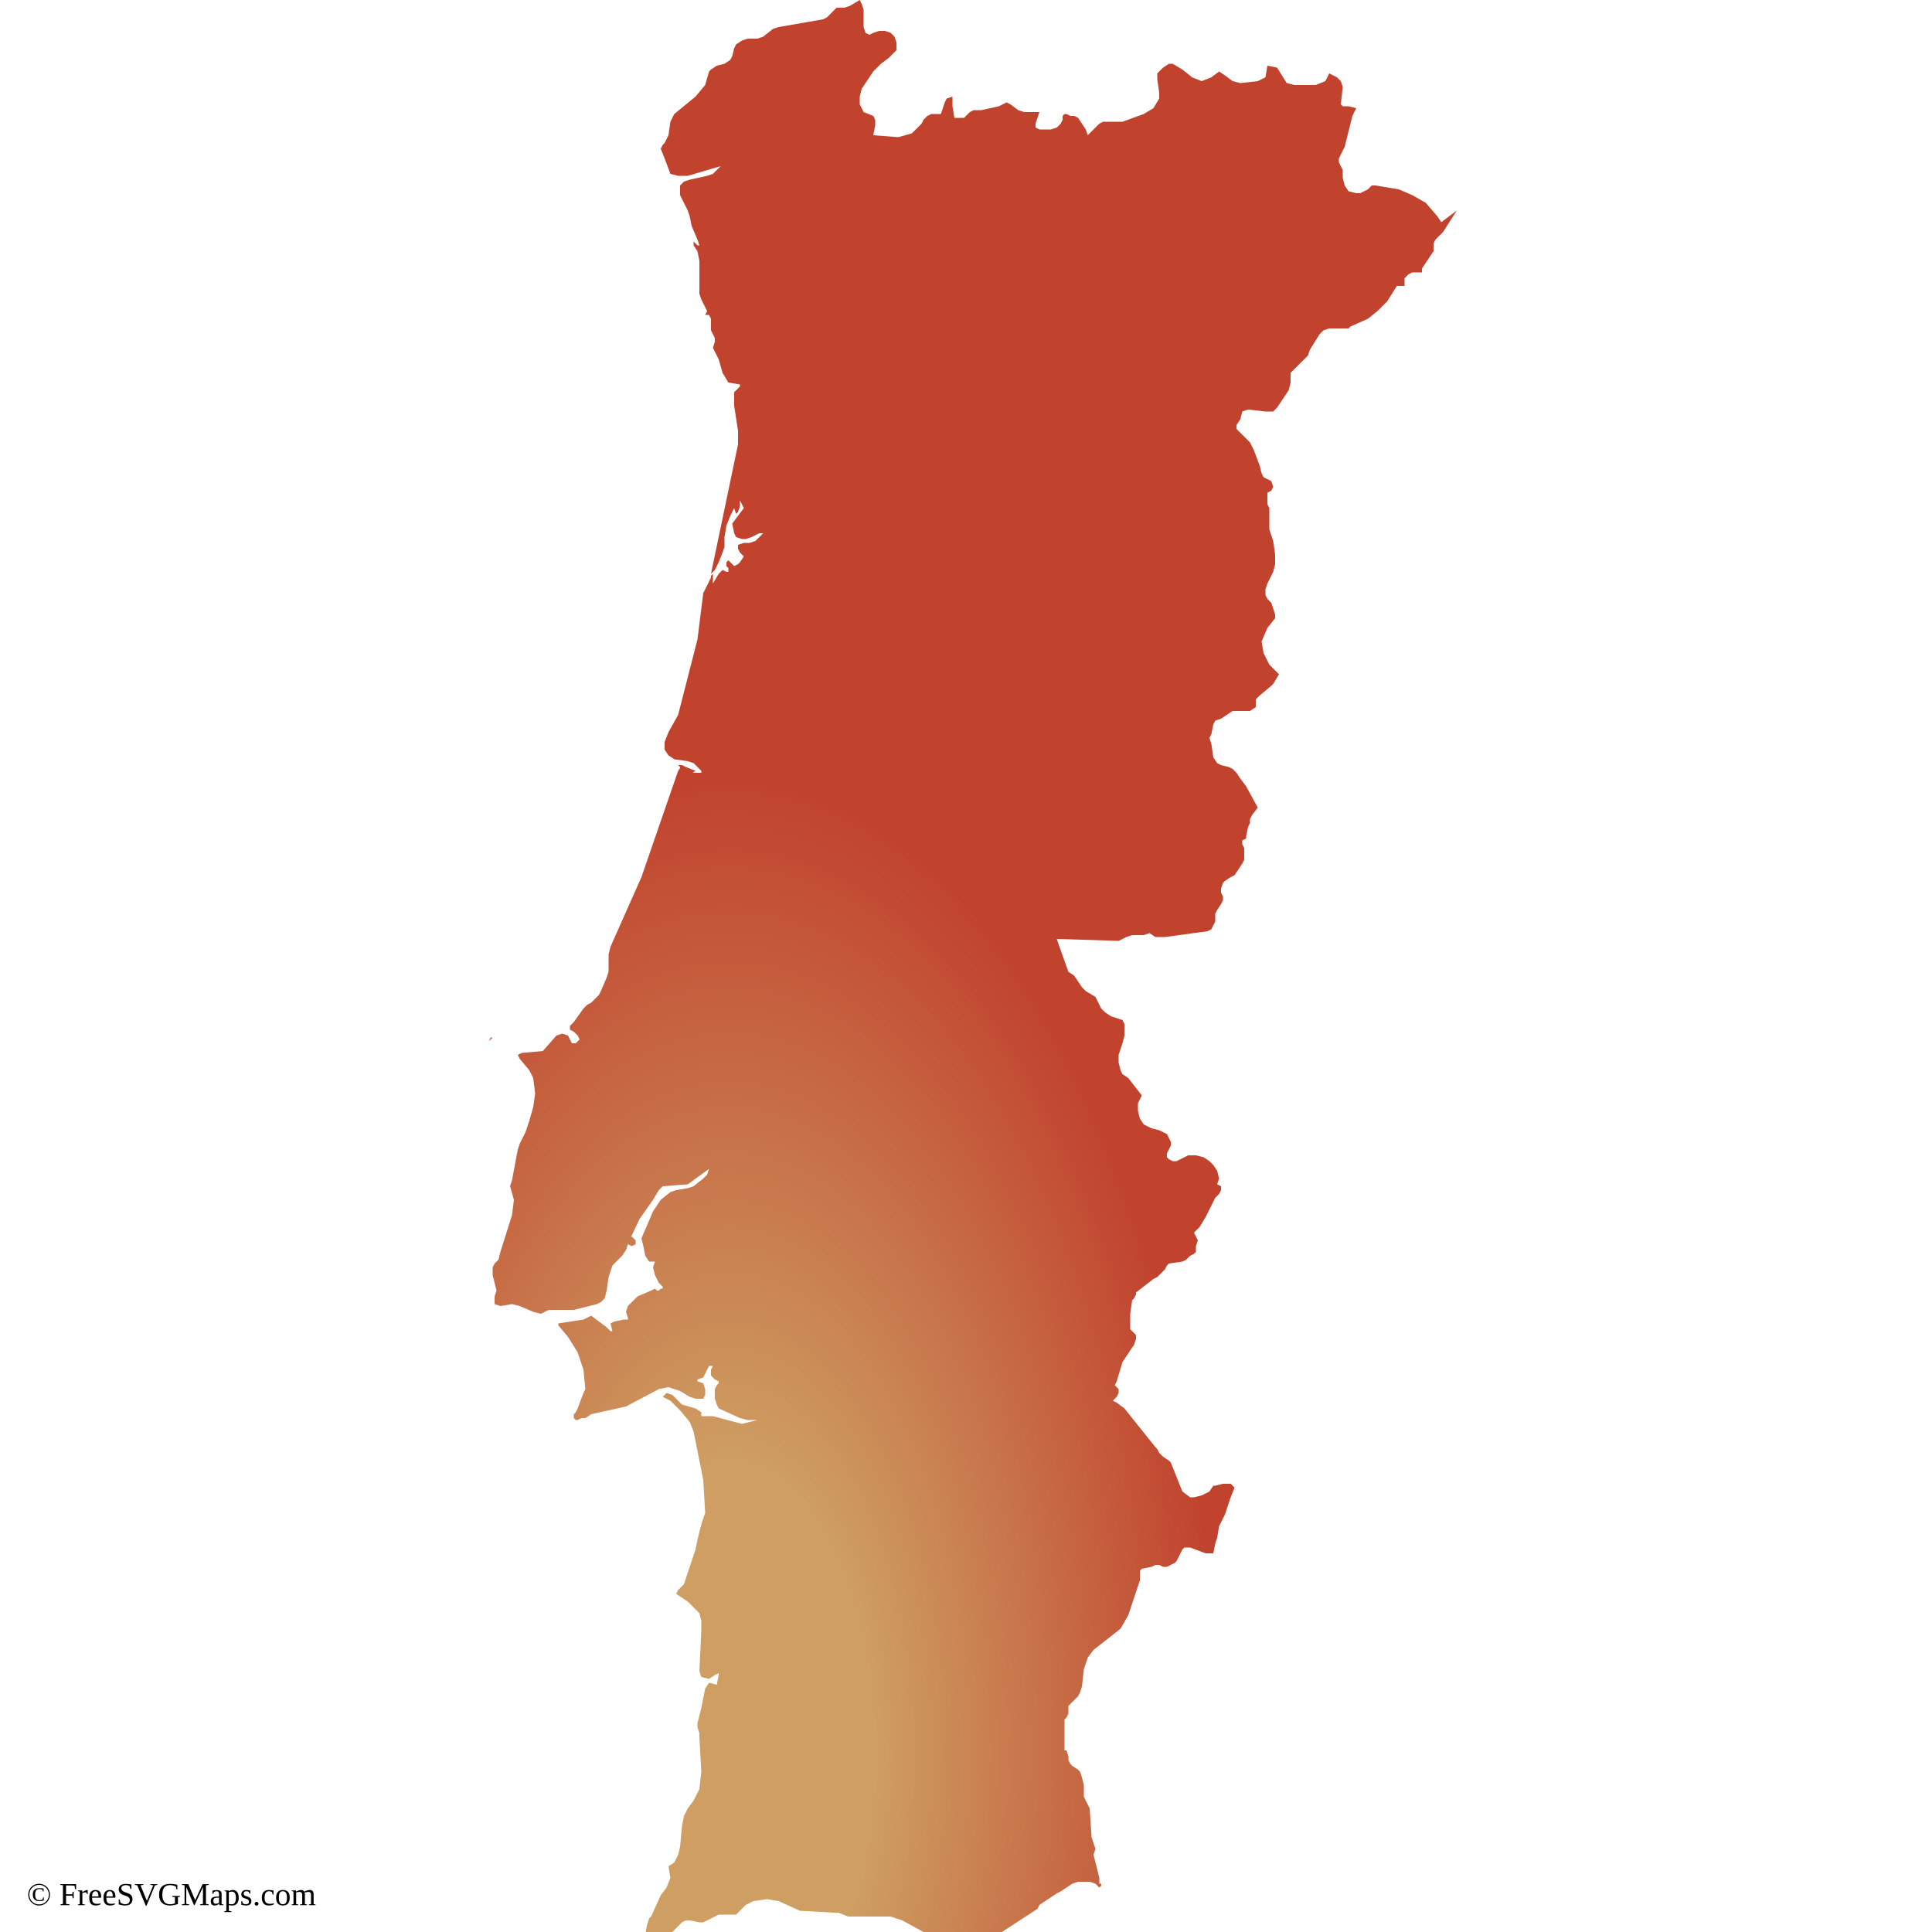
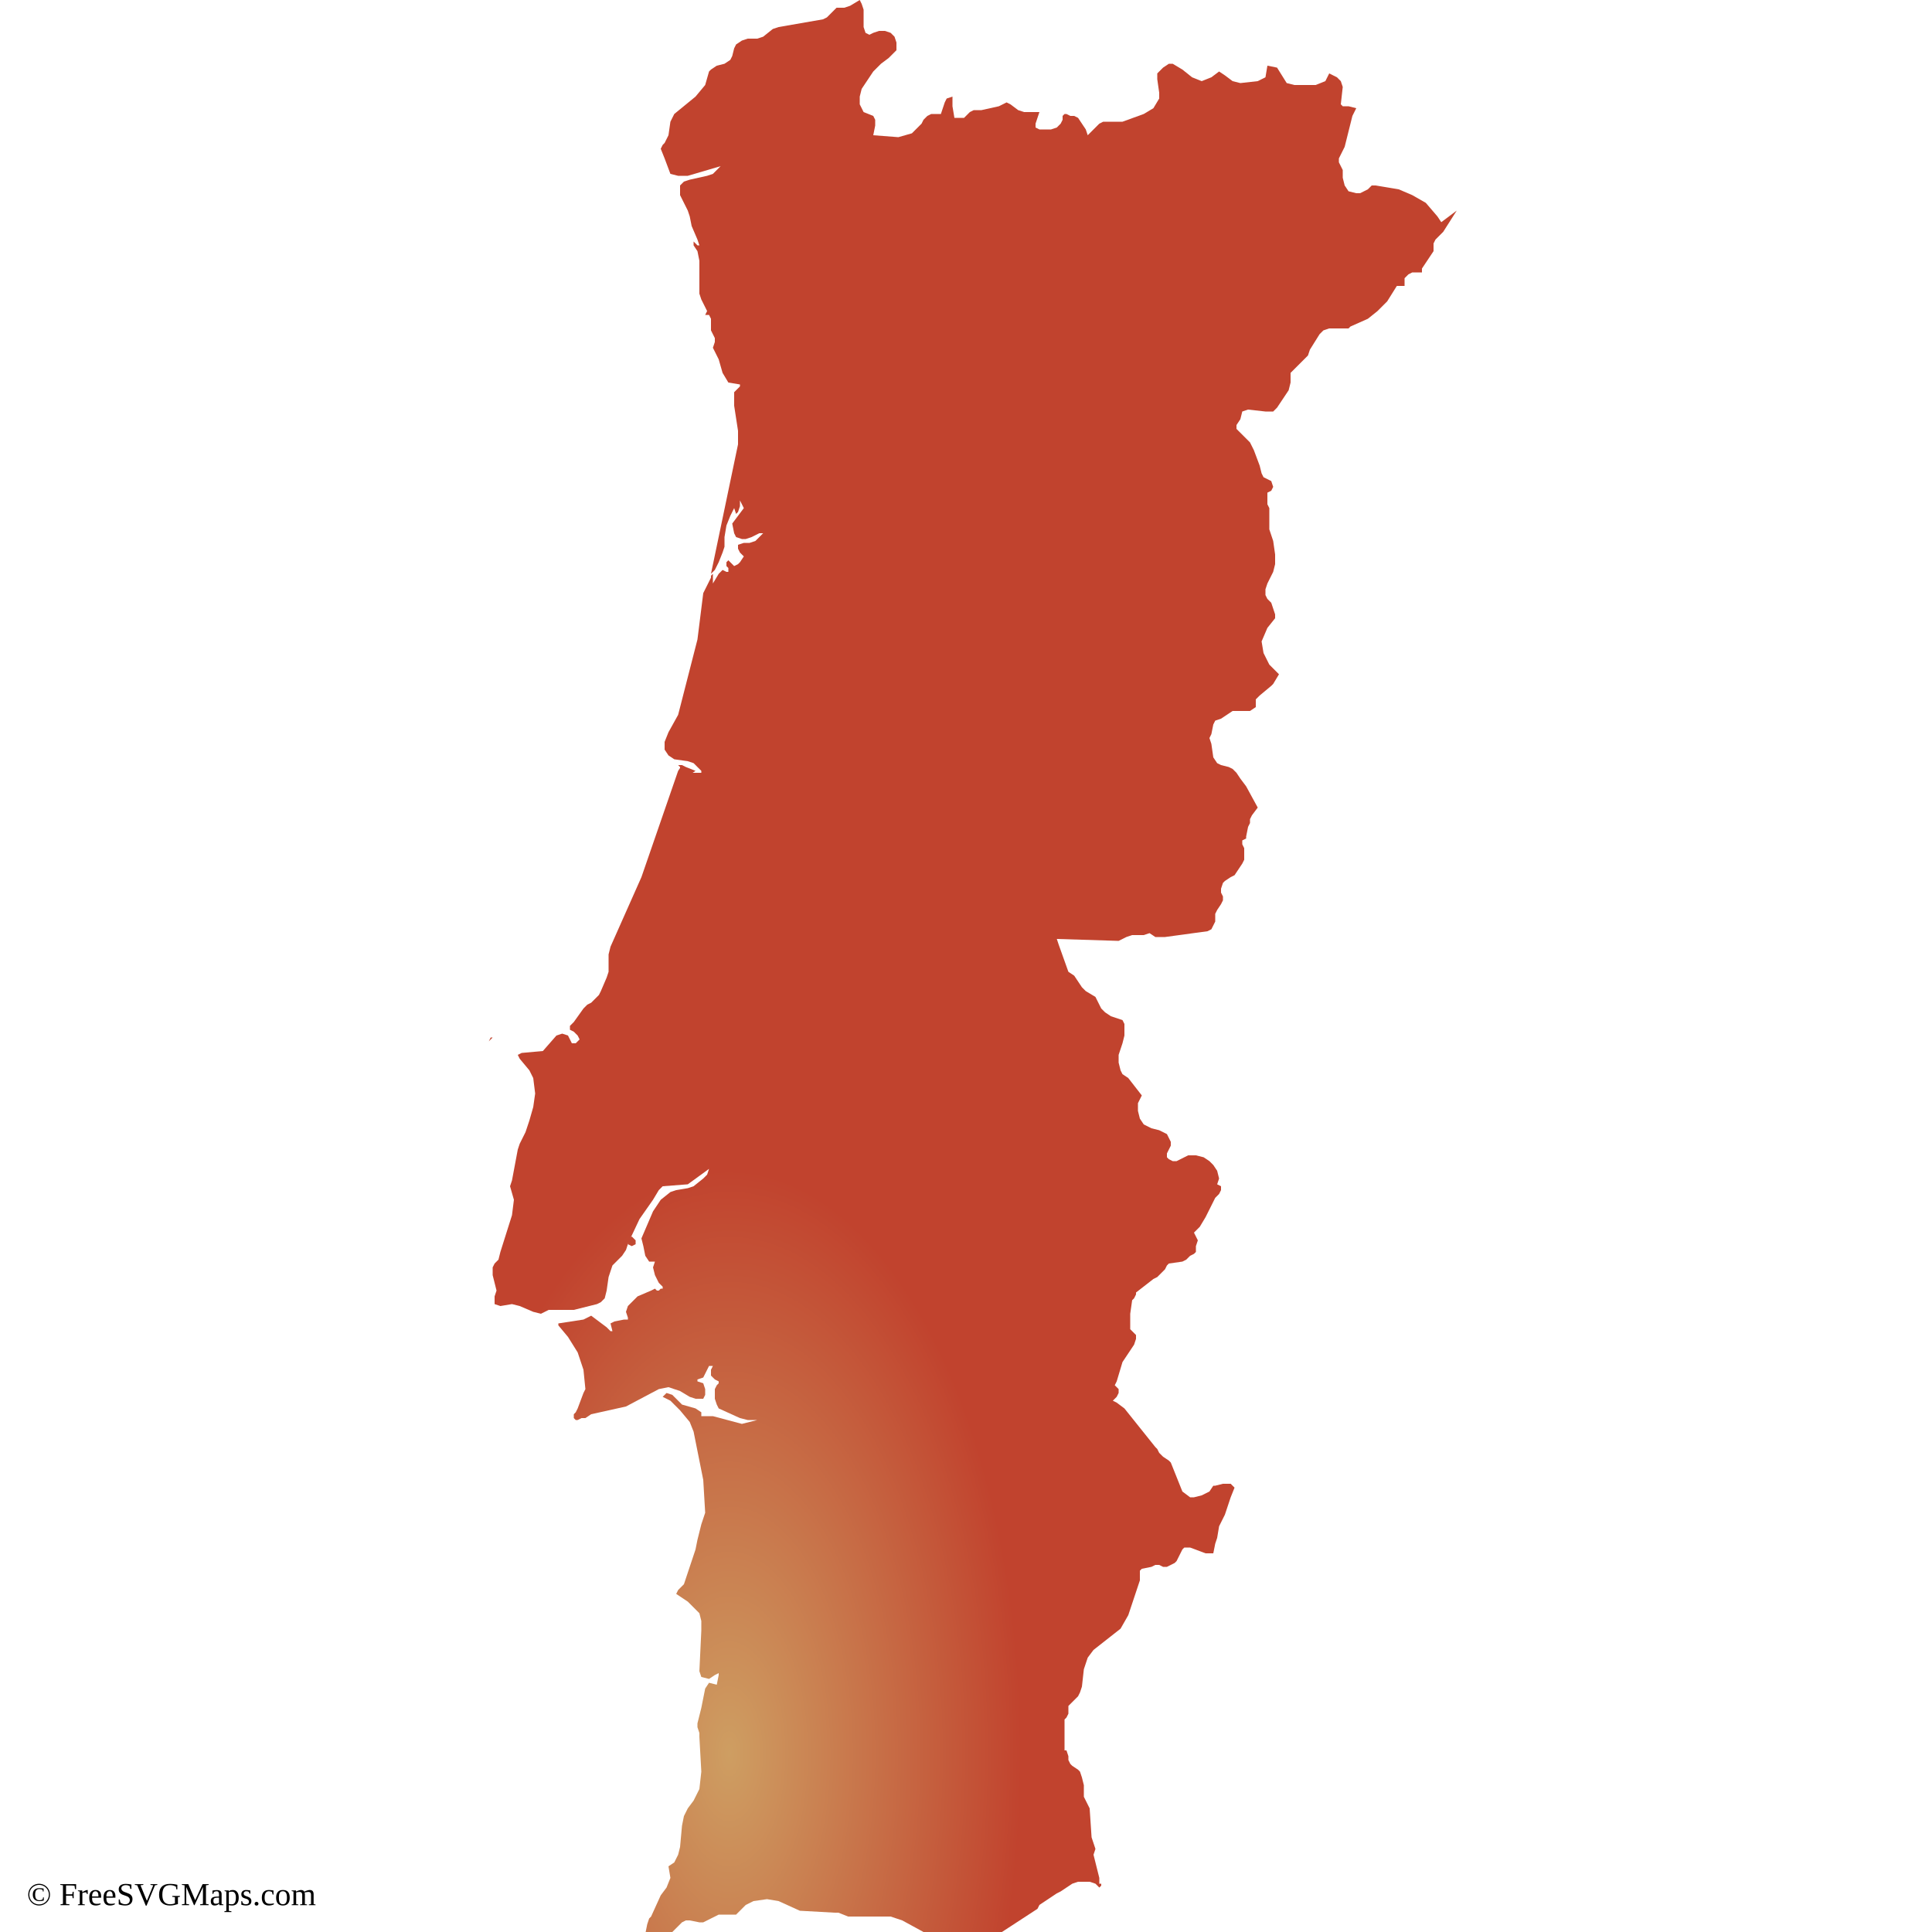
<svg xmlns="http://www.w3.org/2000/svg" id="mapSVG" version="1.1" x="0px" y="0px" style="overflow: hidden; enable-background:new -461 335 100 100;" xml:space="preserve" width="360" height="360" viewBox="0 0 360 360">
  <g id="viewport-20260925172545187" class="svg-pan-zoom_viewport" transform="matrix(3.6,0,0,3.6,1659.6,-1206)" style="transform: matrix(3.6, 0, 0, 3.6, 1659.6, -1206);">
    <g id="mapGroup">
      <path id="mapPath" d="M-411.8,435L-411.8,435l0.1-0.1l-0.1-0.1V435z M-411.5,434.6L-411.5,434.6L-411.5,434.6L-411.5,434.6L-411.5,434.6l-0.1-0.1  h-0.1l0,0.1l0.1,0l0.1,0.1l0.2-0.1L-411.5,434.6L-411.5,434.6z M-386.4,346.5l-0.2-0.3l-0.6-0.7l-0.7-0.4l-0.7-0.3l-1.2-0.2h-0.2  l-0.1,0.1l-0.1,0.1l-0.2,0.1l-0.2,0.1l-0.2,0l-0.4-0.1l-0.2-0.3l-0.1-0.4l0-0.4l-0.1-0.2l-0.1-0.2l0-0.2l0.1-0.2l0.1-0.2l0.1-0.2  l0.4-1.6l0.2-0.4l-0.4-0.1l-0.3,0l-0.1-0.1l0.1-0.9l-0.1-0.3l-0.2-0.2l-0.4-0.2l-0.2,0.4l-0.5,0.2l-1.1,0l-0.4-0.1l-0.5-0.8  l-0.5-0.1l-0.1,0.6l-0.4,0.2l-0.9,0.1l-0.4-0.1l-0.4-0.3l-0.3-0.2l-0.4,0.3l-0.5,0.2l-0.5-0.2l-0.5-0.4l-0.5-0.3l-0.2,0l-0.3,0.2  l-0.2,0.2l-0.1,0.1l0,0.3l0.1,0.7l0,0.3l-0.3,0.5l-0.5,0.3l-1.1,0.4l-0.3,0l-0.5,0l-0.2,0l-0.2,0.1l-0.4,0.4l-0.2,0.2l-0.1-0.3  l-0.2-0.3l-0.2-0.3l-0.2-0.1l-0.2,0l-0.2-0.1h-0.1l-0.1,0.1l0,0.1l0,0.1l-0.1,0.2l-0.2,0.2l-0.3,0.1l-0.3,0l-0.3,0l-0.2-0.1l0-0.2  l0.2-0.6l-0.8,0l-0.3-0.1l-0.4-0.3l-0.2-0.1l-0.4,0.2l-0.9,0.2l-0.4,0l-0.2,0.1l-0.1,0.1l-0.1,0.1l-0.1,0.1h-0.5l-0.1-0.6l0-0.5  l-0.3,0.1l-0.1,0.2l-0.1,0.3l-0.1,0.3h-0.3l-0.2,0l-0.2,0.1l-0.2,0.2l-0.1,0.2l-0.5,0.5l-0.7,0.2l-1.3-0.1l0.1-0.5l0-0.3l-0.1-0.2  l-0.5-0.2l-0.2-0.4l0-0.4l0.1-0.4l0.6-0.9l0.4-0.4l0.4-0.3l0.2-0.2l0.2-0.2l0-0.4l-0.1-0.3l-0.2-0.2l-0.3-0.1l-0.3,0l-0.3,0.1  l-0.2,0.1l-0.2-0.1l-0.1-0.3l0-0.9l-0.1-0.3l-0.1-0.2l-0.5,0.3l-0.3,0.1l-0.3,0l-0.1,0l-0.1,0.1l-0.4,0.4l-0.2,0.1l-2.3,0.4  l-0.3,0.1l-0.5,0.4l-0.3,0.1l-0.5,0l-0.3,0.1l-0.3,0.2l-0.1,0.2l-0.1,0.4l-0.1,0.2l-0.3,0.2l-0.4,0.1l-0.3,0.2l-0.1,0.1l-0.2,0.7  l-0.5,0.6l-1.1,0.9l-0.1,0.2l-0.1,0.2l-0.1,0.7l-0.1,0.2l-0.1,0.2l-0.1,0.1l-0.1,0.2l0.2,0.5l0.3,0.8l0.4,0.1l0.2,0l0.3,0l1.7-0.5  l-0.2,0.2l-0.2,0.2l-0.3,0.1l-0.9,0.2l-0.3,0.1l-0.2,0.2l0,0.5l0.2,0.4l0.2,0.4l0.1,0.3l0.1,0.5l0.3,0.7l0.1,0.3h-0.1l-0.1-0.1l0,0  l0,0l-0.1-0.1v0.2l0.2,0.3l0.1,0.5l0,1.5l0,0.2l0.1,0.3l0.2,0.4l0.1,0.2l-0.1,0.2l0.2,0l0.1,0.2v0.6l0.1,0.2l0.1,0.2l0,0.2l-0.1,0.3  l0.3,0.6l0.2,0.7l0.3,0.5l0.6,0.1v0.1l-0.3,0.3l0,0.7l0.2,1.3v0.7l-1.4,6.7l0.2-0.2l0.2-0.4l0.2-0.5l0.1-0.3l0-0.5l0.1-0.6l0.2-0.5  l0.2-0.4l0.1,0.3l0.1-0.1l0.1-0.3l0-0.3l0.2,0.4l-0.6,0.8l0.1,0.5l0.1,0.2l0.3,0.1h0.1l0.1,0l0.3-0.1l0.4-0.2l0.2,0l-0.2,0.2  l-0.2,0.2l-0.3,0.1l-0.3,0l-0.3,0.1l0,0.2l0.1,0.2l0.2,0.2l-0.2,0.3l-0.1,0.1l-0.2,0.1l-0.1-0.1l-0.1-0.1l-0.1-0.1l-0.1,0.1l0,0.1  l0,0.1l0.1,0.1l0,0.1v0.1h-0.1l-0.2-0.1l-0.2,0.2l-0.3,0.5v-0.5l-0.1,0.1l0,0.1l-0.4,0.8l-0.1,0.8l-0.2,1.6l-1,3.9l-0.5,0.9  l-0.2,0.5l0,0.4l0.2,0.3l0.3,0.2l0.7,0.1l0.3,0.1l0.2,0.2l0.2,0.2v0.1l-0.6,0l-0.2-0.1l-0.2-0.3l-0.2,0.3l-1.9,5.5l-1.6,3.6  l-0.1,0.4l0,0.4l0,0.3l0,0.2l-0.1,0.3l-0.3,0.7l-0.1,0.2l-0.2,0.2l-0.2,0.2l-0.2,0.1l-0.2,0.2l-0.5,0.7l-0.2,0.2v0.2l0.2,0.1  l0.2,0.2l0.1,0.2l-0.2,0.2l-0.2,0l-0.1-0.2l-0.1-0.2l-0.3-0.1l-0.3,0.1l-0.7,0.8l-1.1,0.1l-0.2,0.1l0.1,0.2l0.5,0.6l0.2,0.4l0.1,0.8  l-0.1,0.7l-0.2,0.7l-0.2,0.6l-0.3,0.6l-0.1,0.3l-0.3,1.6l-0.1,0.3l0.2,0.7l-0.1,0.8l-0.6,1.9l-0.1,0.4l-0.2,0.2l-0.1,0.2v0.4  l0.2,0.8l-0.1,0.3v0.4l0.3,0.1l0.6-0.1l0.4,0.1l0.7,0.3l0.4,0.1l0.4-0.2l0.2,0l1.1,0l1.2-0.3l0.2-0.1l0.2-0.2l0.1-0.4l0.1-0.7  l0.1-0.3l0.1-0.3l0.2-0.2l0.4-0.5l0.8-1.7l0.7-1l0.3-0.5l0.2-0.2l1.3-0.1l1.1-0.8l-0.1,0.3l-0.2,0.2l-0.5,0.4l-0.3,0.1l-0.6,0.1  l-0.3,0.1l-0.5,0.4l-0.4,0.6l-0.6,1.4l0.1,0.4l0.1,0.5l0.2,0.3l0.3,0l-0.1,0.3l0.1,0.4l0.2,0.4l0.2,0.2v0.1l-0.1,0l-0.1,0.1l-0.1,0  l-0.1-0.1l-0.2,0.1l-0.7,0.3l-0.3,0.3l-0.2,0.2l-0.1,0.3l0.1,0.3v0.1l-0.2,0l-0.5,0.1l-0.2,0.1l0.1,0.4h-0.1l-0.2-0.2l-0.8-0.6  l-0.4,0.2l-1.3,0.2v0.1l0.5,0.6l0.5,0.8l0.3,0.9l0.1,1l-0.1,0.2l-0.3,0.8l-0.1,0.2l-0.1,0.1l0,0.1v0.1l0.1,0.1h0.1l0.2-0.1l0.1,0  l0.1,0l0.3-0.2l1.8-0.4l1.7-0.9l0.5-0.1l0.6,0.2l0.5,0.3l0.3,0.1l0.4,0l0.1-0.2v-0.3l-0.1-0.3l-0.3-0.1v-0.1l0.3-0.1l0.3-0.6l0.2,0  l-0.1,0.2l0,0.3l0.2,0.2l0.2,0.1v0.1l-0.1,0.1l-0.1,0.2l0,0.2l0,0.3l0.1,0.3l0.1,0.2l1.1,0.5l0.4,0.1l0.5,0l-0.8,0.2l-1.5-0.4  l-0.6,0l0-0.2l-0.3-0.2l-0.7-0.2l-0.5-0.5l-0.3-0.1l-0.2,0.2l0.4,0.2l0.5,0.5l0.5,0.6l0.2,0.5l0.5,2.5l0.1,1.7l-0.1,0.3l-0.1,0.3  l-0.2,0.8l-0.1,0.5l-0.6,1.8l-0.1,0.1l-0.1,0.1l-0.1,0.1l-0.1,0.2l0.6,0.4l0.3,0.3l0.3,0.3l0.1,0.4l0,0.5l-0.1,2.1l0.1,0.3l0.4,0.1  l0.3-0.2l0.2-0.1v0.1l-0.1,0.5l-0.4-0.1l-0.2,0.3l-0.1,0.5l-0.1,0.5l-0.2,0.8l0,0.2l0.1,0.3l0,0.2l0.1,1.8l-0.1,0.9l-0.3,0.6  l-0.3,0.4l-0.2,0.4l-0.1,0.5l-0.1,1.1l-0.1,0.4l-0.2,0.4l-0.3,0.2l0.1,0.6l-0.2,0.5l-0.3,0.4l-0.5,1.1l-0.1,0.1l-0.1,0.3l-0.1,0.5  l0.2-0.1l0.2,0.1l0.2,0.2l0.2,0.1l0.2-0.1l0.3-0.2l0.1-0.1l0.1-0.1l0.4-0.4l0.2-0.1l0.2,0l0.5,0.1l0.2,0l0.2-0.1l0.4-0.2l0.2-0.1  h0.9l0.5-0.5l0.2-0.1l0.2-0.1l0.7-0.1l0.6,0.1l1.1,0.5l1.8,0.1l0.2,0l0.5,0.2h2.2l0.6,0.2l1.1,0.6l0.5,0.4l0.3,0.5l0-0.2l-0.1-0.1  l-0.1-0.2l0.1,0.1l0.2,0.1l0.2,0l0.1-0.2l0.3,0.1l0.9,0l0.3,0.1l0.2,0.1h0.2l0.5-0.4l2.3-1.5l0.1-0.2l0.9-0.6l0.2-0.1l0.6-0.4  l0.3-0.1l0.3,0l0.3,0l0.3,0.1l0.2,0.2l0.1-0.1v-0.1l-0.1,0l0-0.1l0-0.1l0-0.1l-0.2-0.8l-0.1-0.4l0.1-0.3l-0.2-0.6l-0.1-1.5l-0.3-0.6  l0-0.2l0-0.4l-0.1-0.4l-0.1-0.3l-0.1-0.1l-0.3-0.2l-0.1-0.1l-0.1-0.2l0-0.1l0-0.1l-0.1-0.3h-0.1l0,0V424l0.1-0.1l0.1-0.2l0-0.1  l0-0.1l0-0.1l0-0.1l0.1-0.1l0.4-0.4l0.1-0.2l0.1-0.3l0.1-0.9l0.2-0.6l0.3-0.4l1.4-1.1l0.4-0.7l0.2-0.6l0.3-0.9l0.1-0.3v-0.2l0-0.2  v-0.1l0.1-0.1l0.5-0.1l0.2-0.1l0.2,0l0.2,0.1l0.2,0l0.2-0.1l0.2-0.1l0.1-0.1l0.1-0.2l0.2-0.4l0.1-0.1l0.3,0l0.8,0.3l0.4,0l0.1-0.5  l0.1-0.3l0.1-0.6l0.3-0.6l0.2-0.6l0.1-0.3l0.2-0.5l-0.2-0.2l-0.4,0l-0.4,0.1h0l-0.1,0l-0.2,0.3l-0.4,0.2l-0.4,0.1h-0.2l-0.4-0.3  l-0.6-1.5l-0.1-0.1l-0.3-0.2l-0.1-0.1l-0.1-0.1l-0.1-0.2l-0.1-0.1l-1.6-2l-0.4-0.3l-0.2-0.1l0.2-0.2l0.1-0.2l0-0.2l-0.2-0.2l0.1-0.2  l0.3-1l0.6-0.9l0.1-0.3l0-0.2l-0.1-0.1l-0.1-0.1l-0.1-0.1l0-0.2v-0.2l0-0.4l0.1-0.7l0.1-0.1l0.1-0.2l0-0.1l0.9-0.7l0.2-0.1l0.2-0.2  l0.2-0.2l0.1-0.2l0.1-0.1l0.7-0.1l0.2-0.1l0.2-0.2l0.2-0.1l0.1-0.1l0-0.3l0.1-0.3l-0.2-0.4l0.3-0.3l0.3-0.5l0.5-1l0.2-0.2l0.1-0.2  l0-0.2l-0.2-0.1l0.1-0.3l-0.1-0.4l-0.2-0.3l-0.2-0.2l-0.3-0.2l-0.4-0.1l-0.4,0l-0.4,0.2l-0.2,0.1l-0.2,0l-0.2-0.1l-0.1-0.1l0-0.2  l0.2-0.4l0-0.2l-0.2-0.4l-0.4-0.2l-0.4-0.1l-0.4-0.2l-0.2-0.3l-0.1-0.4l0-0.4l0.2-0.4l-0.7-0.9l-0.3-0.2l-0.1-0.2l-0.1-0.4v-0.4  l0.1-0.3l0.1-0.3l0.1-0.4V388l-0.1-0.2l-0.6-0.2l-0.3-0.2l-0.2-0.2l-0.2-0.4l-0.1-0.2l-0.5-0.3l-0.2-0.2l-0.4-0.6l-0.3-0.2l-0.5-1.4  l-0.1-0.3l3.2,0.1l0.2-0.1l0.2-0.1l0.3-0.1l0.6,0l0.3-0.1l0.3,0.2l0.5,0l2.2-0.3l0.2-0.1l0.2-0.4l0-0.1l0-0.1v-0.2l0.1-0.2l0.2-0.3  l0.1-0.2l0-0.2l-0.1-0.2l0-0.2l0.1-0.3l0.1-0.1l0.3-0.2l0.2-0.1l0.4-0.6l0.1-0.2l0-0.3l0-0.2v-0.1l-0.1-0.2v-0.1l0-0.1l0.2-0.1  l0-0.1l0.1-0.5l0.1-0.2l0-0.2l0.1-0.2l0.3-0.4l-0.6-1.1l-0.3-0.4l-0.2-0.3l-0.2-0.2l-0.2-0.1l-0.4-0.1l-0.2-0.1l-0.2-0.3l-0.1-0.7  l-0.1-0.3l0.1-0.2l0.1-0.5l0.1-0.2l0.3-0.1l0.6-0.4l0.3,0l0.3,0l0.3,0l0.3-0.2l0-0.1l0-0.3l0.1-0.1l0.1-0.1l0.6-0.5l0.1-0.1l0.3-0.5  l-0.5-0.5l-0.3-0.6l-0.1-0.6l0.3-0.7l0.4-0.5l0-0.2l-0.1-0.3l-0.1-0.3l-0.2-0.2l-0.1-0.2l0-0.3l0.1-0.3l0.3-0.6l0.1-0.4v-0.2l0-0.3  l-0.1-0.7l-0.2-0.6l0-0.3v-0.4l0-0.2l0-0.1l0-0.1l-0.1-0.2l0-0.1l0-0.5l0.2-0.1l0.1-0.2l-0.1-0.3l-0.2-0.1l-0.2-0.1l-0.1-0.2  l-0.1-0.4l-0.3-0.8l-0.2-0.4l-0.5-0.5l-0.2-0.2l0-0.2l0.2-0.3l0.1-0.4l0.3-0.1l0.9,0.1l0.4,0l0.2-0.2l0.6-0.9l0.1-0.4l0-0.5l0.1-0.1  l0.2-0.2l0.5-0.5l0.1-0.1l0.1-0.3l0.5-0.8l0.2-0.2l0.3-0.1l1,0l0.1-0.1l0.9-0.4l0.5-0.4l0.5-0.5l0.5-0.8l0.1,0l0.2,0l0.1,0l0-0.1  l0-0.2v-0.1h0l0.2-0.2l0.2-0.1l0.5,0v-0.2l0.6-0.9v-0.1l0-0.1l0-0.2l0.1-0.2l0.4-0.4l0.7-1.1L-386.4,346.5z M-435.7,388.9l0.2-0.2  l-0.1,0L-435.7,388.9z M-425.5,375.1h0.2l0.3-0.2l-0.5-0.2l-0.2-0.1l-0.1,0l-0.1,0l0.1,0.1l0,0.1L-425.5,375.1z M-428.3,399.5  l0.2-0.1l0-0.2l-0.1-0.1l-0.1-0.1l-0.1,0.1l-0.1,0.3L-428.3,399.5z M-428.5,398.6l0,0.3l0.1-0.1l0.1-0.4l-0.1-0.1L-428.5,398.6z   M-428.6,399.7l0.1-0.3l0-0.1l-0.1,0.1l0,0l-0.1,0.1l-0.2,0.2l-0.2,0.3l-0.1,0.3l0.1,0l0.3-0.3L-428.6,399.7z M-425.7,406.6l-0.1,0  l0,0.1v0.1l0.1,0.1V406.6L-425.7,406.6z" fill="url(#grad1)" />
    </g>
  </g>
  <text id="svgAttribution" x="5" y="355" font-size="6px" fill="#000000" text-anchor="start" dominant-baseline="baseline">© FreeSVGMaps.com</text>
  <defs>
-     <radialGradient id="grad1" cx="25%" cy="90%">
-       <stop offset="30%" style="stop-color:#ce9e62;stop-opacity:1" />
+     <radialGradient id="grad1" cx="25%" cy="90%" r="30%">
+       <stop offset="0%" style="stop-color:#ce9e62;stop-opacity:1" />
      <stop offset="100%" style="stop-color:#c1432e;stop-opacity:1" />
    </radialGradient>
  </defs>
</svg>
